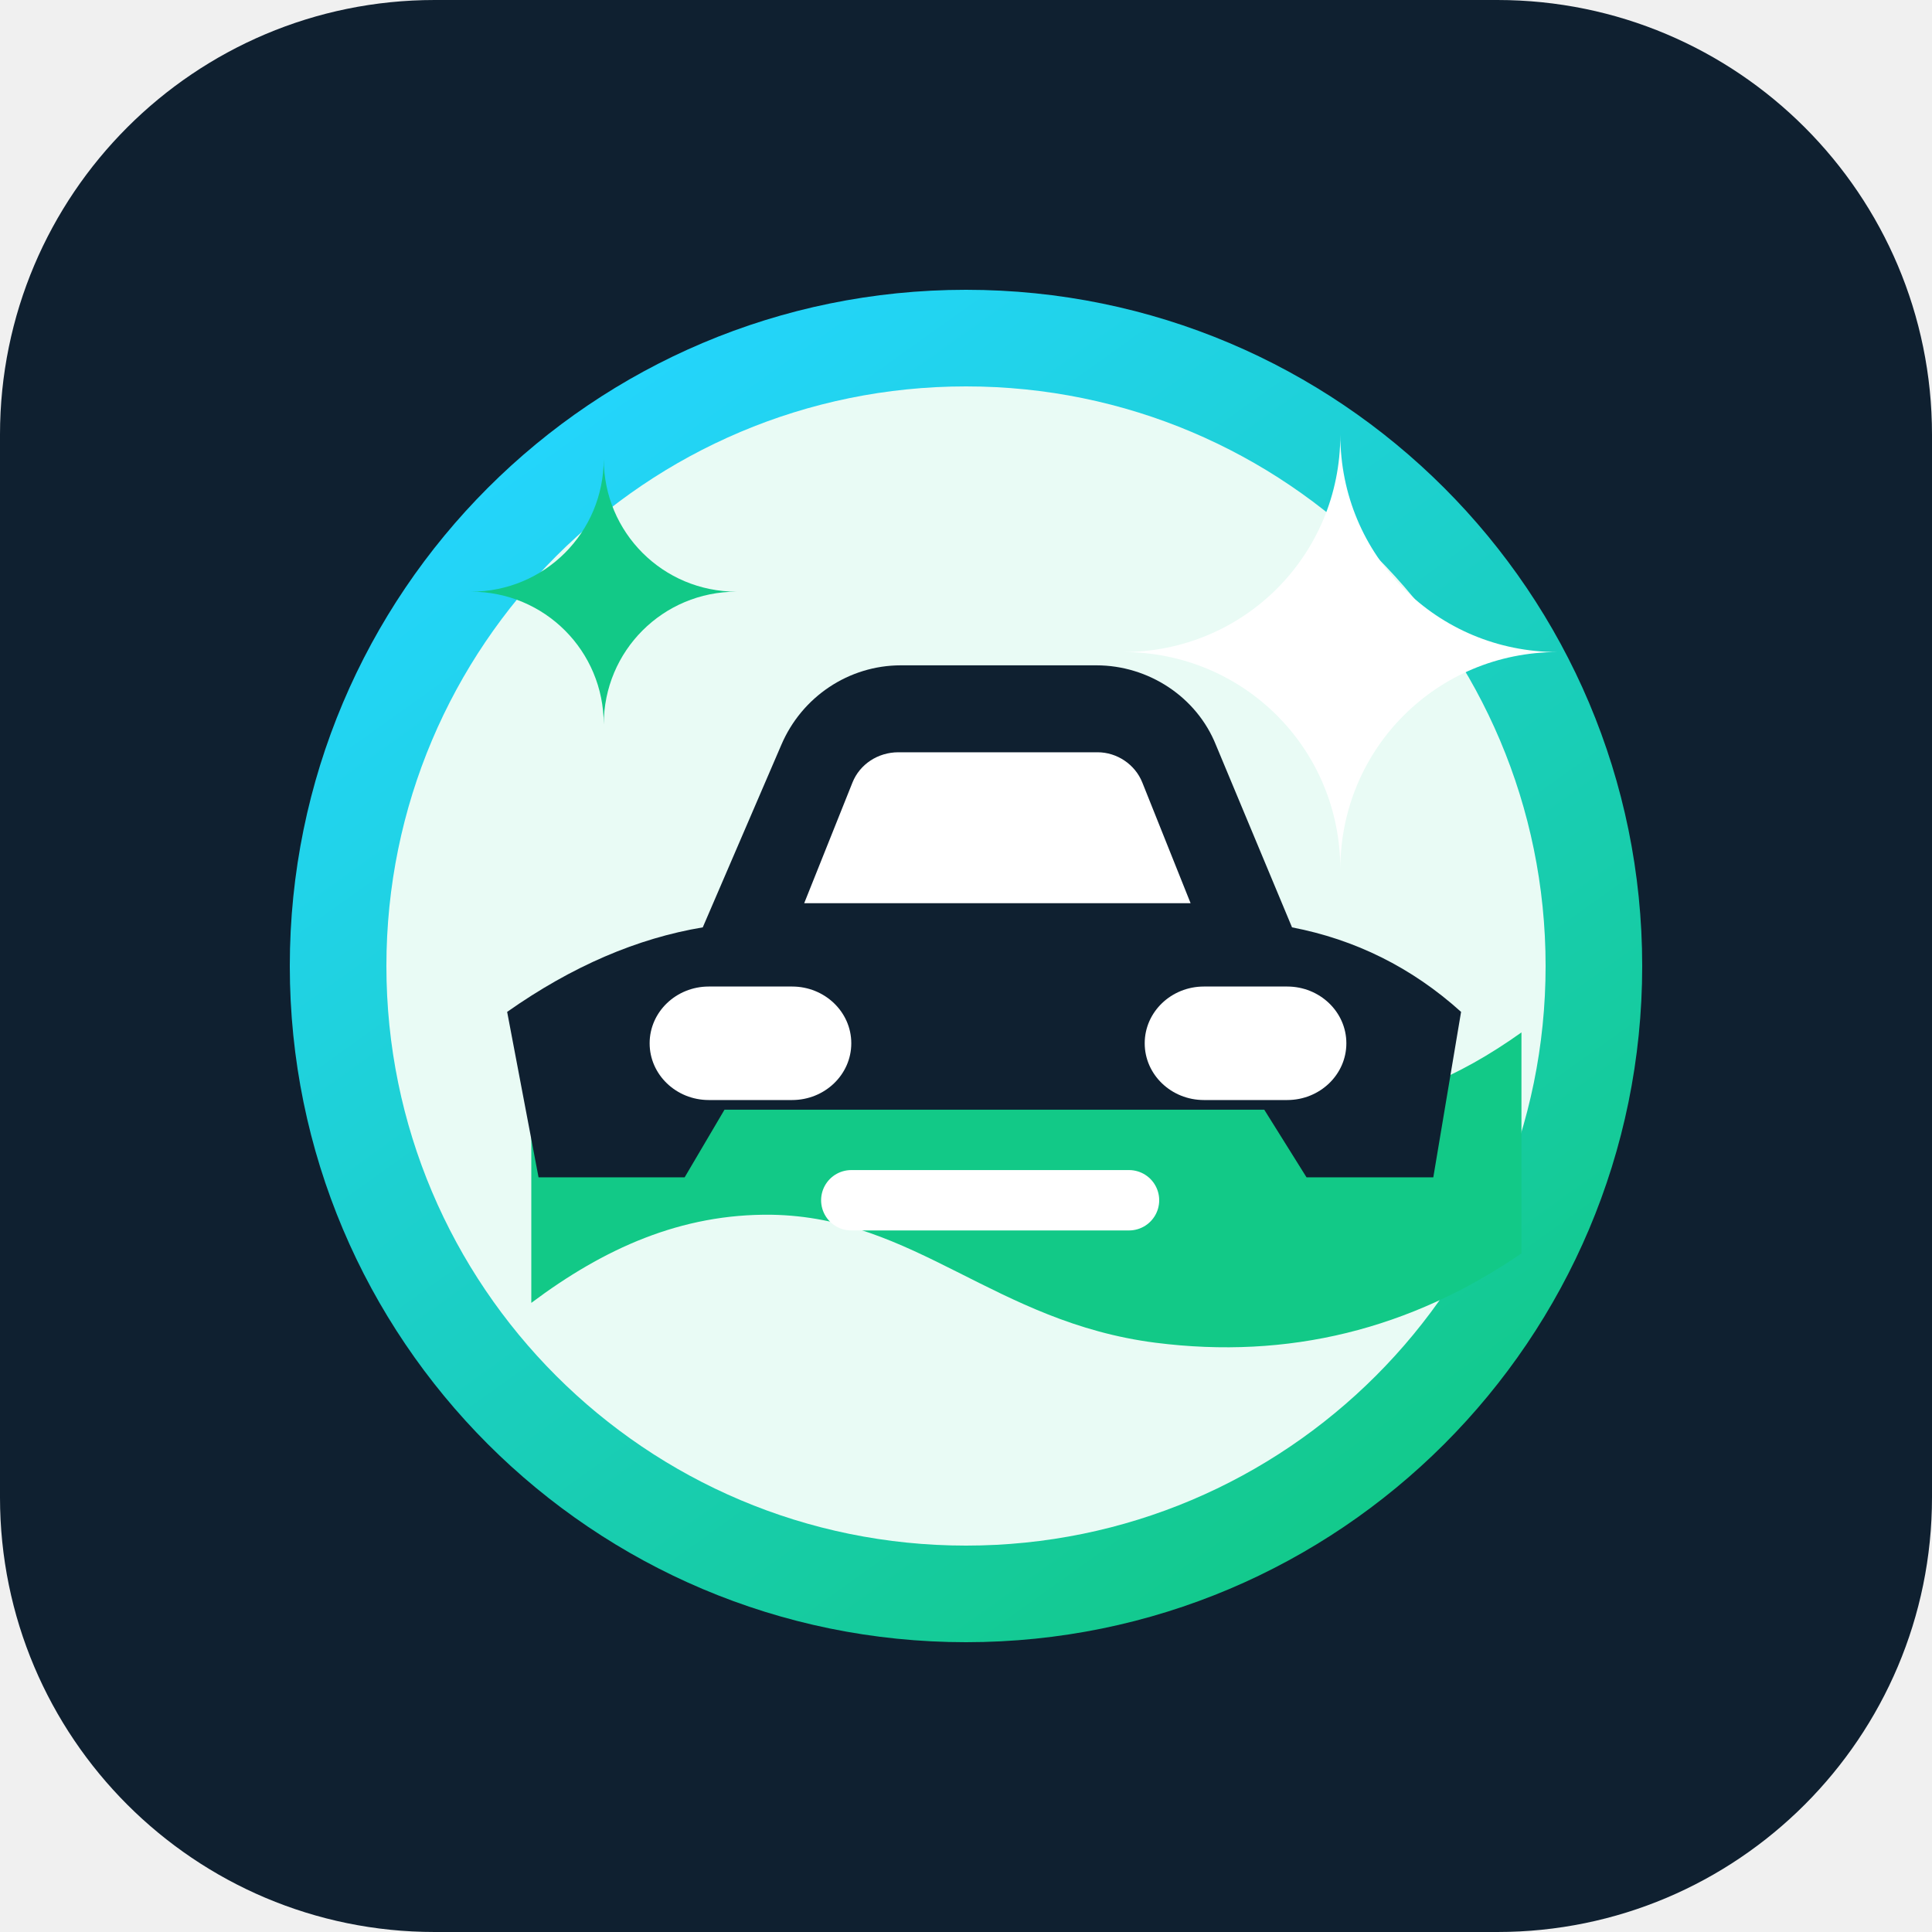
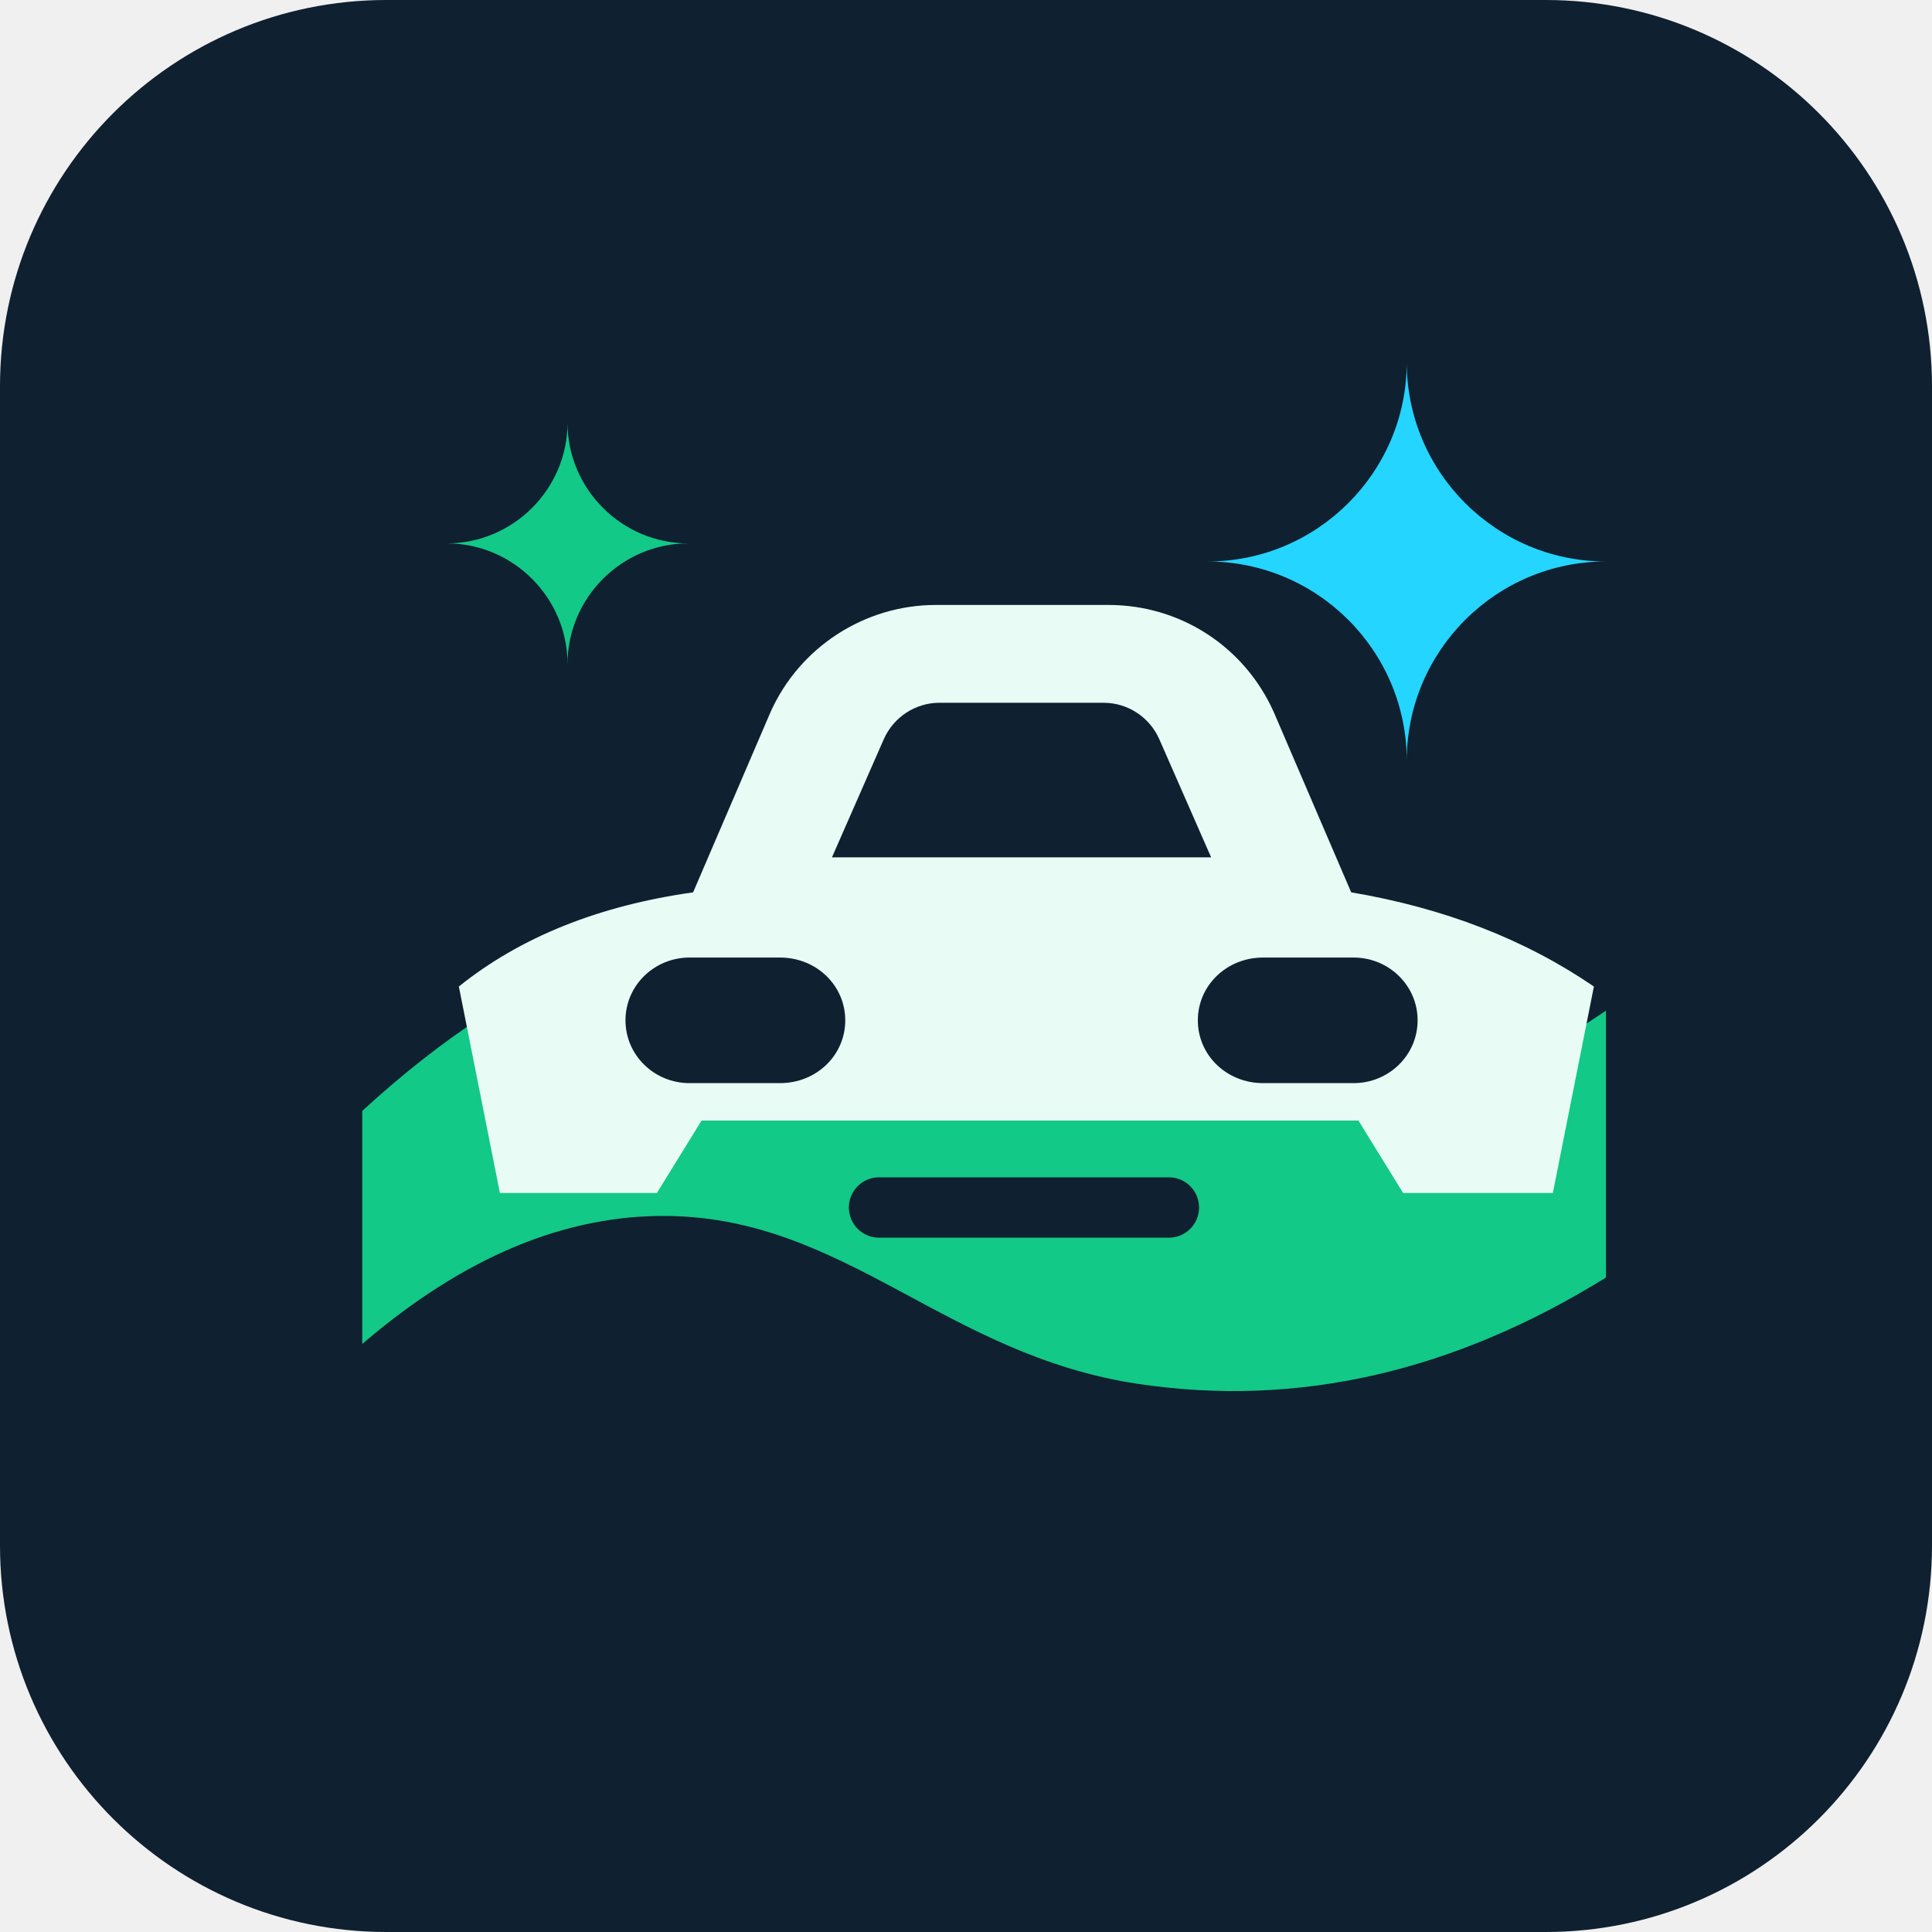
<svg xmlns="http://www.w3.org/2000/svg" width="160" height="160" viewBox="0 0 160 160" fill="none">
-   <rect width="160" height="160" rx="36" fill="#0F2030" />
-   <circle cx="80" cy="80" r="56" fill="url(#paint0_linear)" />
-   <circle cx="80" cy="80" r="48" fill="#E9FBF5" />
-   <path d="M44 91C53.5 83.8 63.9 80.4 75.2 81.1C88.6 81.9 96.4 91.9 109.1 91.7C115.4 91.6 120.8 89.2 126 85.5V103.8C116.8 110.1 106.7 112.6 95.7 111.2C82.4 109.5 75.8 100.8 63.9 100.6C56.4 100.5 50 103.4 44 107.9V91Z" fill="#12C987" />
-   <path d="M42 83.8C47.4 80 52.8 77.7 58.2 76.8L64.7 61.7C66.4 57.7 70.3 55.1 74.6 55.1H90.8C95.1 55.1 99.1 57.7 100.7 61.7L107 76.8C112.2 77.8 116.9 80.1 121 83.8L118.7 97.5H108.2L104.7 91.9H60L56.7 97.5H44.6L42 83.8Z" fill="#0F2030" />
-   <path d="M66.6 74.8L70.6 64.8C71.2 63.3 72.7 62.3 74.4 62.3H90.9C92.5 62.3 94 63.3 94.6 64.8L98.6 74.8H66.6Z" fill="#FFFFFF" />
-   <path d="M53.8 86.4C53.8 83.8 56 81.7 58.7 81.7H65.6C68.3 81.7 70.5 83.8 70.5 86.4C70.5 89 68.3 91.1 65.6 91.1H58.7C56 91.1 53.8 89 53.8 86.4Z" fill="#FFFFFF" />
-   <path d="M94.8 86.4C94.8 83.8 97 81.7 99.7 81.7H106.6C109.3 81.7 111.5 83.8 111.5 86.4C111.5 89 109.3 91.1 106.6 91.1H99.7C97 91.1 94.8 89 94.8 86.4Z" fill="#FFFFFF" />
-   <path d="M70.5 99.4H93.5" stroke="#FFFFFF" stroke-width="5" stroke-linecap="round" />
-   <path d="M111 36C111 46 103 54 93 54C103 54 111 62 111 72C111 62 119 54 129 54C119 54 111 46 111 36Z" fill="#FFFFFF" />
-   <path d="M50 38C50 44.1 45.1 49 39 49C45.1 49 50 53.9 50 60C50 53.9 54.9 49 61 49C54.9 49 50 44.1 50 38Z" fill="#12C987" />
-   <defs>
-     <linearGradient id="paint0_linear" x1="45" y1="32" x2="115" y2="130" gradientUnits="userSpaceOnUse">
-       <stop stop-color="#24D5FF" />
-       <stop offset="1" stop-color="#12C987" />
-     </linearGradient>
-   </defs>
+   <rect width="160" height="160" rx="32" fill="#0F2030" />
+   <path d="M30 92C43.4 79.7 56.9 74.5 70.4 76.3C87.2 78.6 95.3 91.4 112.2 91.1C119.7 90.9 126.4 88.2 133 83.7V105.8C120.4 113.6 107.5 116.6 94.2 114.6C78.3 112.2 70.1 100.9 55.3 100.7C46.8 100.6 38.4 104.1 30 111.3V92Z" fill="#12C987" />
+   <path d="M38 81.7C43.1 77.6 49.6 75 57.4 73.9L63.8 59C66.2 53.6 71.6 50.1 77.5 50.1H91.8C97.8 50.1 103.1 53.6 105.5 59L111.9 73.9C119.6 75.2 126.3 77.8 132 81.7L128.6 98.8H116.2L112.5 92.8H58.1L54.4 98.8H41.4L38 81.7Z" fill="#E9FBF5" />
+   <path d="M68.9 71L73.2 61.2C74 59.4 75.8 58.2 77.8 58.2H91.4C93.4 58.2 95.2 59.4 96 61.2L100.3 71H68.9Z" fill="#0F2030" />
+   <path d="M51.8 84.5C51.8 81.6 54.2 79.3 57.1 79.3H64.6C67.6 79.3 70 81.6 70 84.5C70 87.4 67.6 89.7 64.6 89.7H57.1C54.2 89.7 51.8 87.4 51.8 84.5Z" fill="#0F2030" />
+   <path d="M99.2 84.5C99.2 81.6 101.6 79.3 104.6 79.3H112.1C115 79.3 117.4 81.6 117.4 84.5C117.4 87.4 115 89.7 112.1 89.7H104.6C101.6 89.7 99.2 87.4 99.2 84.5Z" fill="#0F2030" />
+   <path d="M72.8 100H96.8" stroke="#0F2030" stroke-width="5" stroke-linecap="round" />
+   <path d="M116.5 30C116.5 39.1 109.1 46.5 100 46.5C109.1 46.5 116.5 53.9 116.5 63C116.5 53.9 123.9 46.5 133 46.5C123.9 46.5 116.5 39.1 116.5 30Z" fill="#24D5FF" />
+   <path d="M47 35C47 40.5 42.5 45 37 45C42.5 45 47 49.5 47 55C47 49.5 51.5 45 57 45C51.5 45 47 40.5 47 35Z" fill="#12C987" />
</svg>
